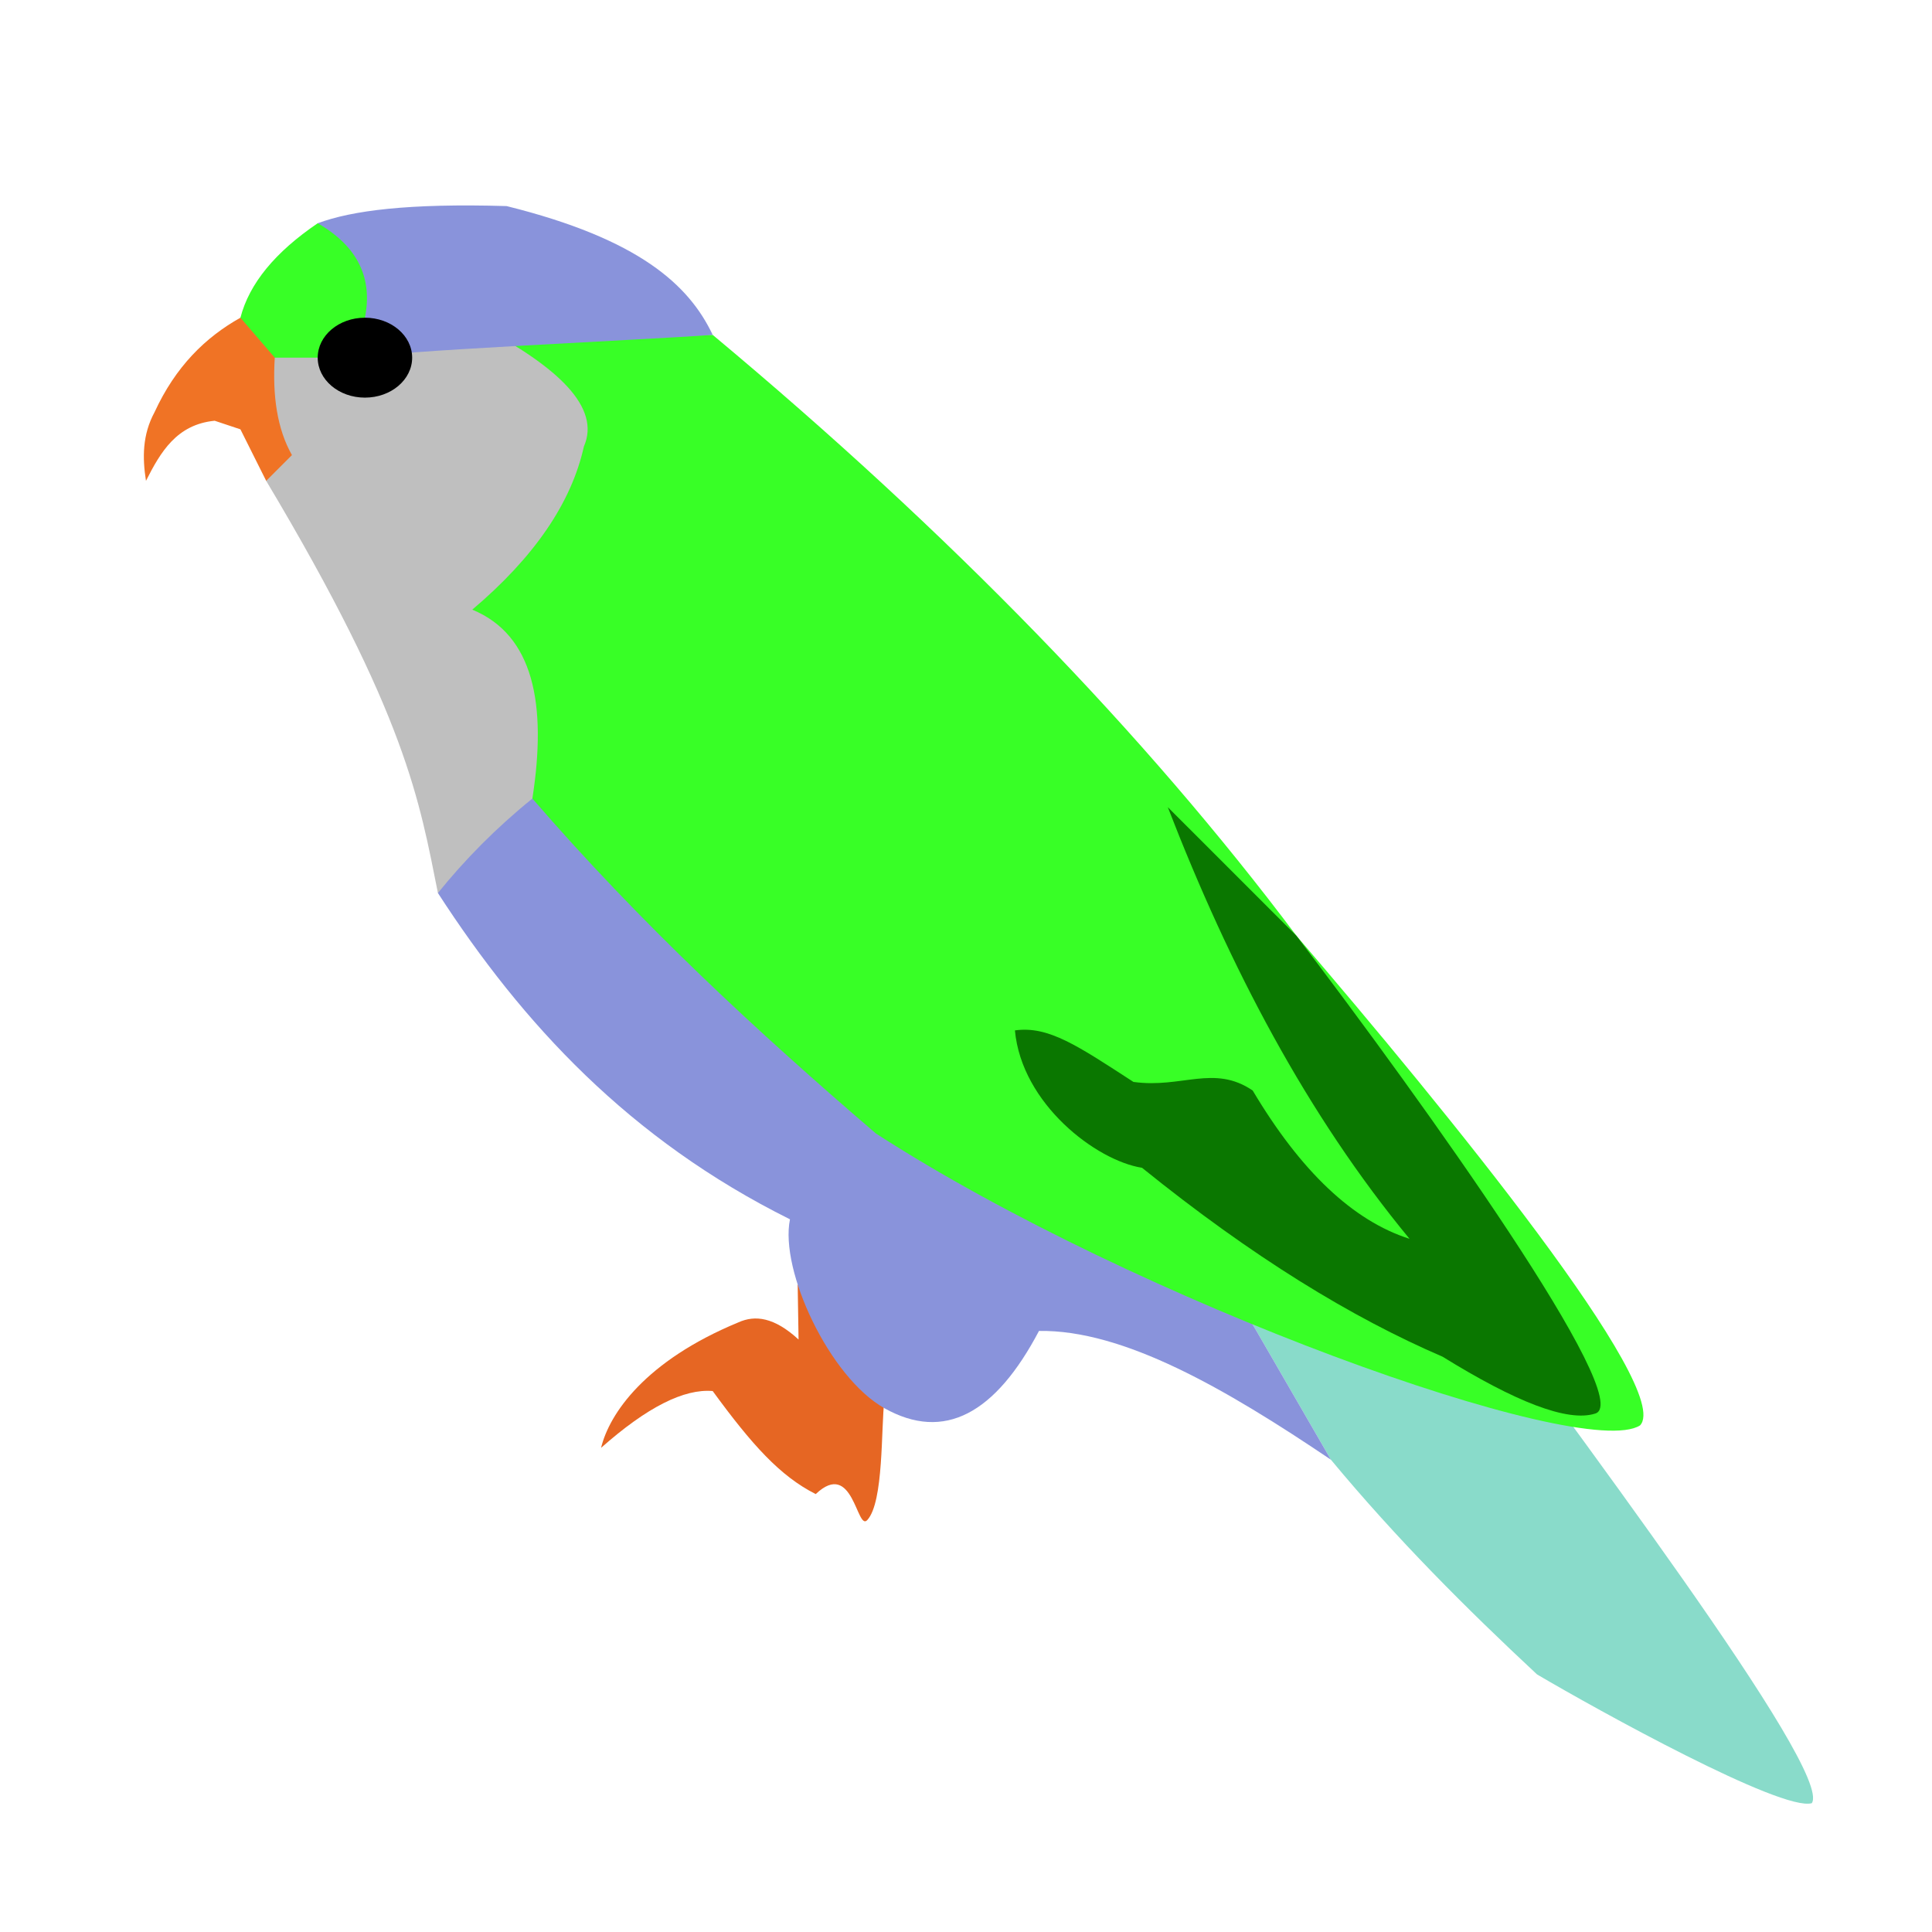
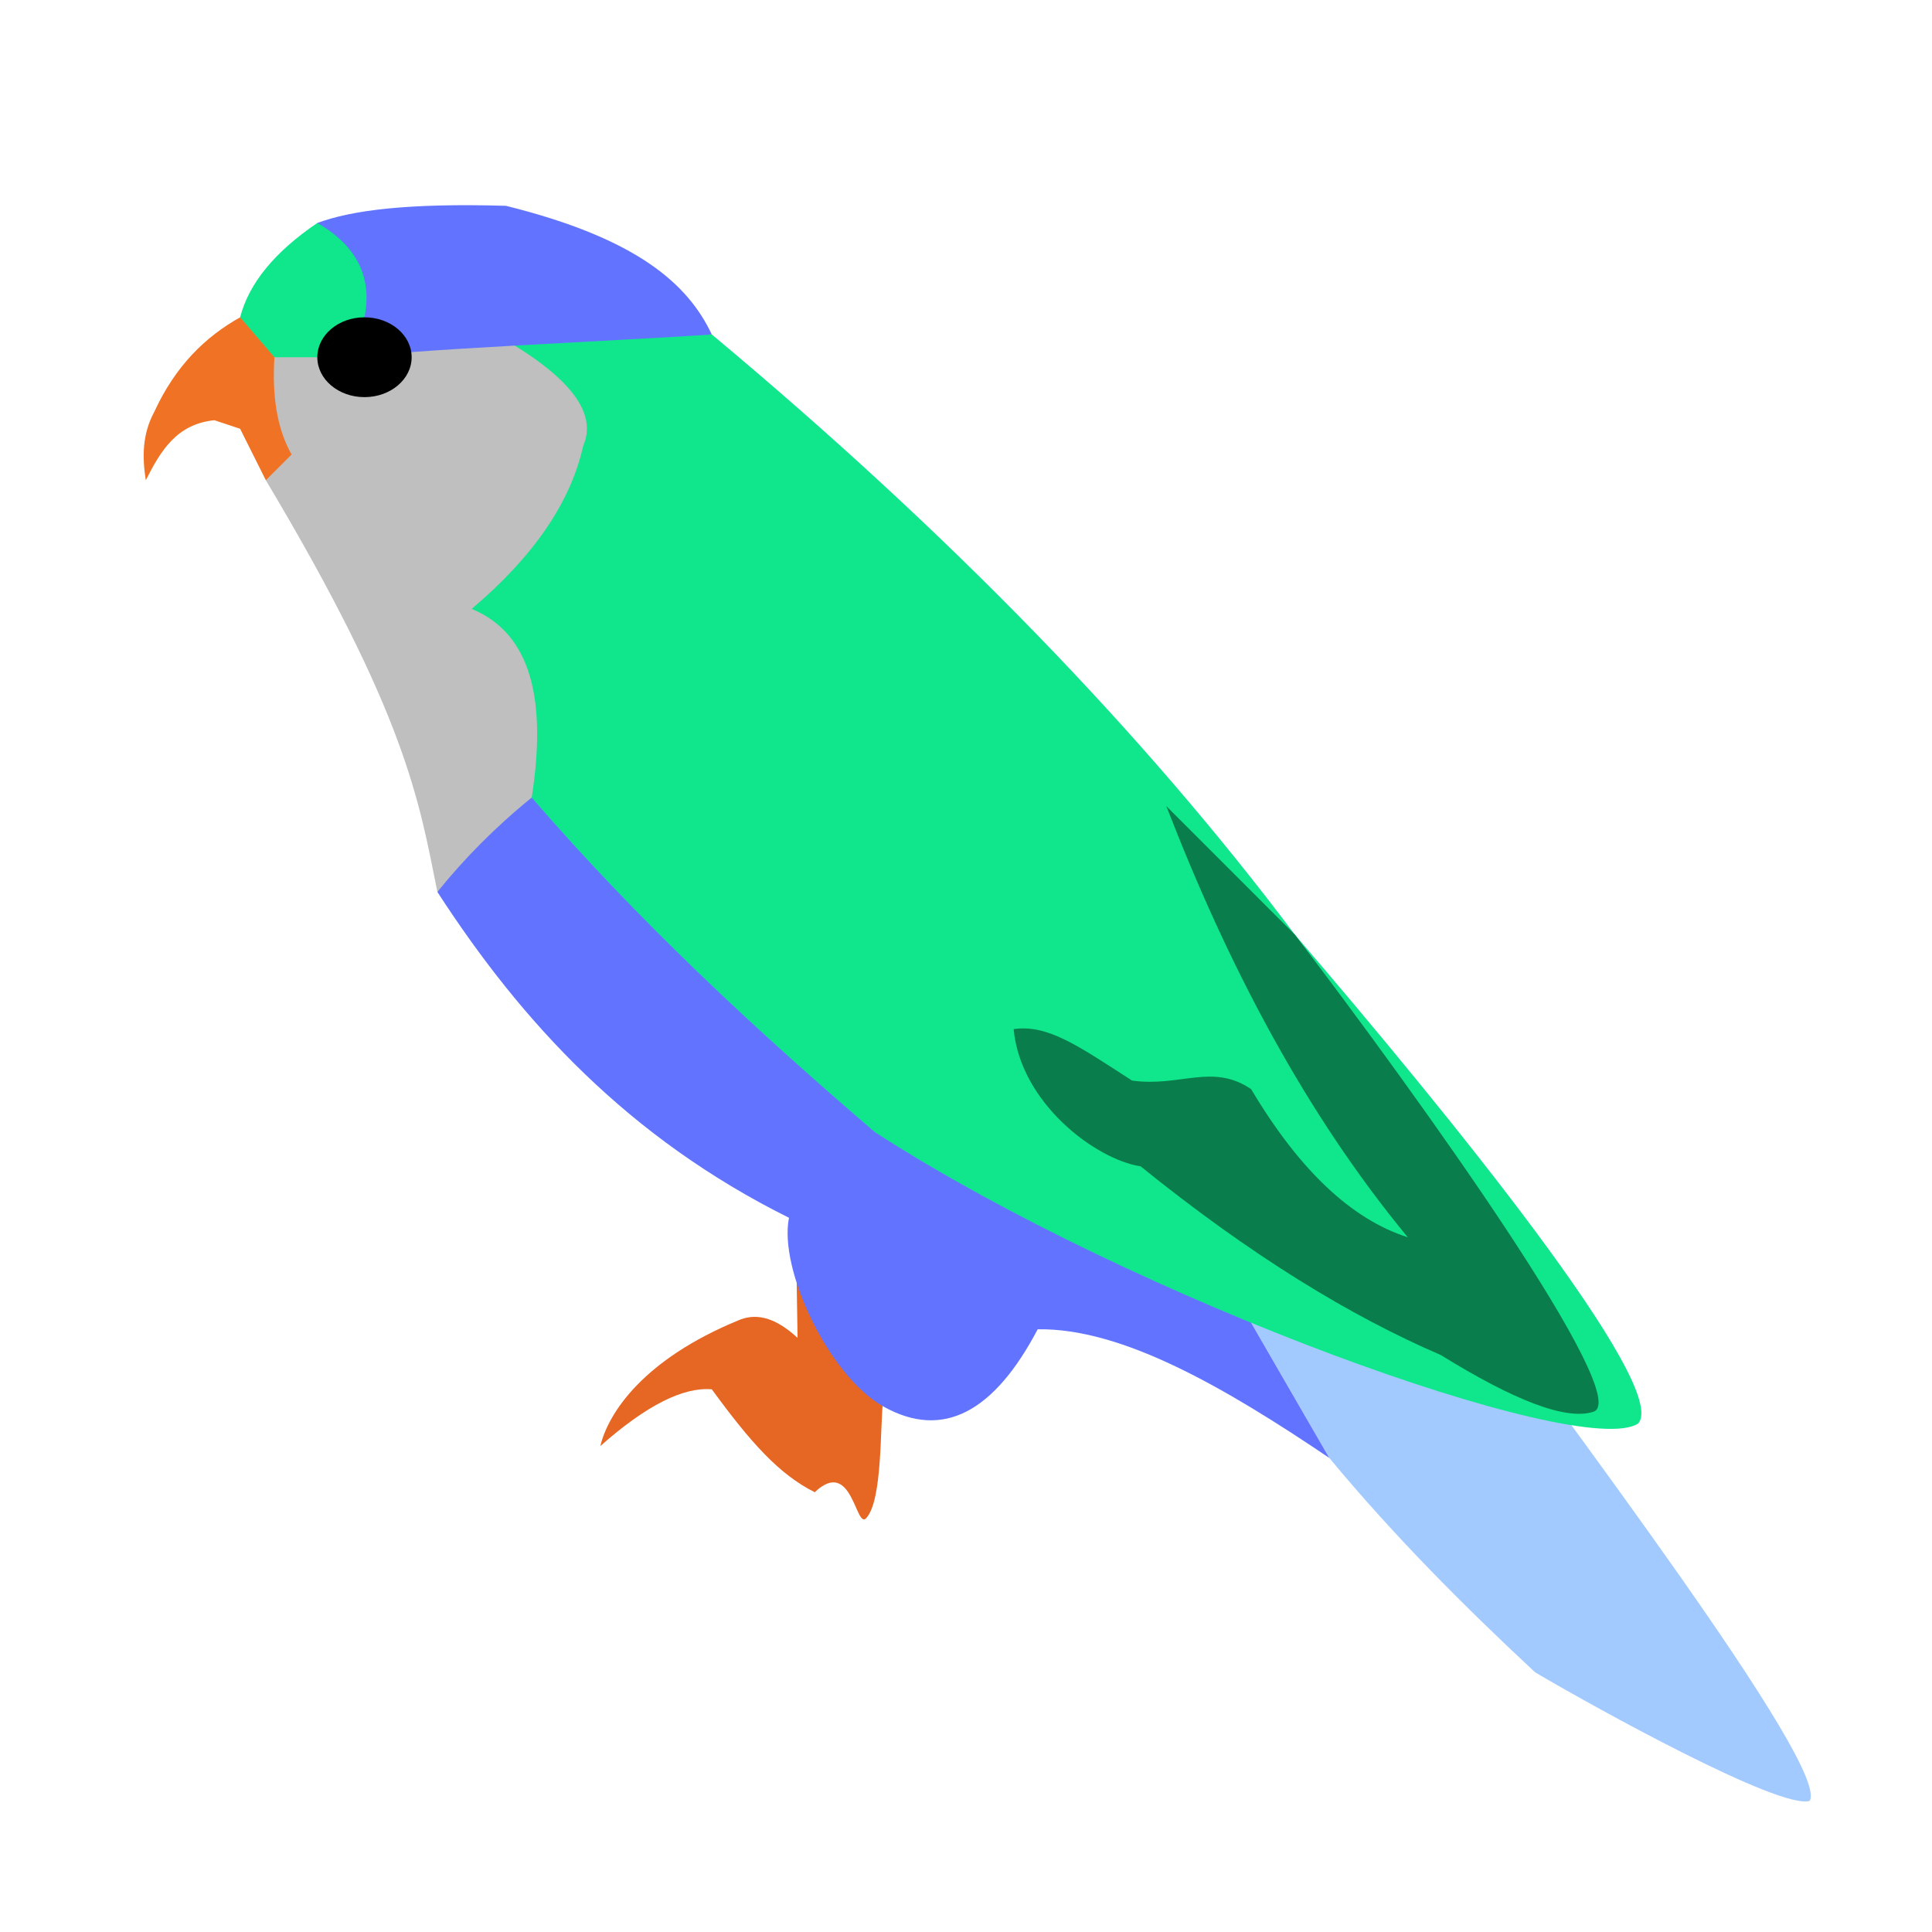
- <svg xmlns="http://www.w3.org/2000/svg" width="100%" height="100%" viewBox="0 0 225 225" version="1.1" xml:space="preserve" style="fill-rule:evenodd;clip-rule:evenodd;stroke-linejoin:round;stroke-miterlimit:1.414;">
-   <path d="M146,146L145.887,154.241L155,170C162.716,179.296 170.798,187.353 179,195C186.101,199.186 207.463,210.99 211,210C213.545,206.263 182.888,165.924 167,144L146,146" style="fill:rgb(137,219,202);" />
-   <path d="M92.897,149.583L93,156C90.159,153.386 87.933,153.131 86,154C75.136,158.491 70.962,164.636 70,168.616C75.39,163.842 79.691,161.716 83,162C87.563,168.249 90.863,171.921 95,174C99.368,169.856 99.777,178.353 101,177.029C102.944,174.926 102.59,166.28 103,163L96.897,152.583" style="fill:rgb(230,102,35);" />
-   <path d="M28,37C23.917,39.285 20.443,42.692 18,48C16.569,50.645 16.582,53.319 17,56C18.707,52.622 20.585,49.432 25,49L28,50L31,56L43,58L33,33.827L28,37Z" style="fill:rgb(240,115,37);" />
-   <path d="M51,104C60.85,119.224 73.307,132.7 92,142C90.779,147.956 96.601,160.406 103,164C109.973,167.917 115.932,164.626 121,155C130.822,154.846 142.698,161.696 155,170L123.196,115L58,81L51,104Z" style="fill:rgb(137,147,219);" />
-   <path d="M32,41.654C31.723,46.06 32.263,49.926 34,53L31,56C47.374,83.42 48.853,93.317 51,104C54.123,100.133 57.741,96.448 62,93L81,66L68,37L35.5,36L32,41.654" style="fill:rgb(191,191,191);" />
-   <path d="M83,39C110.628,62.058 133.285,85.392 151,109C168.581,129.476 194.922,161.832 191,166C184.288,170.276 132.267,151.576 102,132C88.153,120.124 74.608,107.586 62,93C63.72,81.948 62.121,73.941 55,71C62.208,64.906 66.541,58.572 68,52C69.994,47.45 65.001,42.764 56,38L83,39" style="fill:rgb(56,255,38);" />
-   <path d="M37,26C40.995,24.517 47.557,23.662 59,24C74.411,27.828 80.237,33.172 83,39C74.616,39.613 43.608,40.956 43,41.654L37,26Z" style="fill:rgb(137,147,219);" />
-   <path d="M37,41.654L32,41.654L28,37C29.024,33.03 32.039,29.366 37,26C41.702,28.711 43.415,32.418 42.5,37L43,41.654L37,41.654" style="fill:rgb(56,255,38);" />
-   <g transform="matrix(0.846154,0,0,0.846154,5.69231,7.38462)">
-     <ellipse cx="43.5" cy="40.5" rx="6.5" ry="5.5" />
+ <svg xmlns="http://www.w3.org/2000/svg" width="100%" height="100%" viewBox="0 0 704 704" version="1.1" xml:space="preserve" style="fill-rule:evenodd;clip-rule:evenodd;stroke-linejoin:round;stroke-miterlimit:1.414;">
+   <g transform="matrix(3.125,0,0,3.125,0,0)">
+     <path d="M146,146L145.887,154.241L155,170C162.716,179.296 170.798,187.353 179,195C186.101,199.186 207.463,210.99 211,210C213.545,206.263 182.888,165.924 167,144L146,146" style="fill:rgb(162,202,255);" />
+     <path d="M92.897,149.583L93,156C90.159,153.386 87.933,153.131 86,154C75.136,158.491 70.962,164.636 70,168.616C75.39,163.842 79.691,161.716 83,162C87.563,168.249 90.863,171.921 95,174C99.368,169.856 99.777,178.353 101,177.029C102.944,174.926 102.59,166.28 103,163L96.897,152.583" style="fill:rgb(230,102,35);" />
+     <path d="M28,37C23.917,39.285 20.443,42.692 18,48C16.569,50.645 16.582,53.319 17,56C18.707,52.622 20.585,49.432 25,49L28,50L31,56L43,58L33,33.827L28,37Z" style="fill:rgb(240,115,37);" />
+     <path d="M51,104C60.85,119.224 73.307,132.7 92,142C90.779,147.956 96.601,160.406 103,164C109.973,167.917 115.932,164.626 121,155C130.822,154.846 142.698,161.696 155,170L123.196,115L58,81L51,104Z" style="fill:rgb(98,116,255);" />
+     <path d="M32,41.654C31.723,46.06 32.263,49.926 34,53L31,56C47.374,83.42 48.853,93.317 51,104C54.123,100.133 57.741,96.448 62,93L81,66L68,37L35.5,36L32,41.654" style="fill:rgb(191,191,191);" />
+     <path d="M83,39C110.628,62.058 133.285,85.392 151,109C168.581,129.476 194.922,161.832 191,166C184.288,170.276 132.267,151.576 102,132C88.153,120.124 74.608,107.586 62,93C63.72,81.948 62.121,73.941 55,71C62.208,64.906 66.541,58.572 68,52C69.994,47.45 65.001,42.764 56,38L83,39" style="fill:rgb(16,230,140);" />
+     <path d="M37,26C40.995,24.517 47.557,23.662 59,24C74.411,27.828 80.237,33.172 83,39C74.616,39.613 43.608,40.956 43,41.654L37,26Z" style="fill:rgb(98,116,255);" />
+     <path d="M37,41.654L32,41.654L28,37C29.024,33.03 32.039,29.366 37,26C41.702,28.711 43.415,32.418 42.5,37L43,41.654L37,41.654" style="fill:rgb(16,230,140);" />
+     <g transform="matrix(0.846154,0,0,0.846154,5.69231,7.38462)">
+       <ellipse cx="43.5" cy="40.5" rx="6.5" ry="5.5" />
+     </g>
+     <path d="M136,94C143.233,112.684 152.213,129.803 164.152,144.271C157.582,142.177 151.494,136.42 145.887,127C141.365,123.93 137.639,126.784 132,126C125.519,121.802 122.117,119.448 118.196,120C118.985,128.57 127.682,135.17 133,136C145.875,146.397 157.433,153.453 168,158C176.404,163.2 182.56,165.675 185.8,164.616C190.572,163.057 165.84,128.463 151,109L136,94Z" style="fill:rgb(9,125,75);" />
  </g>
-   <path d="M136,94C143.233,112.684 152.213,129.803 164.152,144.271C157.582,142.177 151.494,136.42 145.887,127C141.365,123.93 137.639,126.784 132,126C125.519,121.802 122.117,119.448 118.196,120C118.985,128.57 127.682,135.17 133,136C145.875,146.397 157.433,153.453 168,158C176.404,163.2 182.56,165.675 185.8,164.616C190.572,163.057 165.84,128.463 151,109L136,94Z" style="fill:rgb(10,119,0);" />
</svg>
